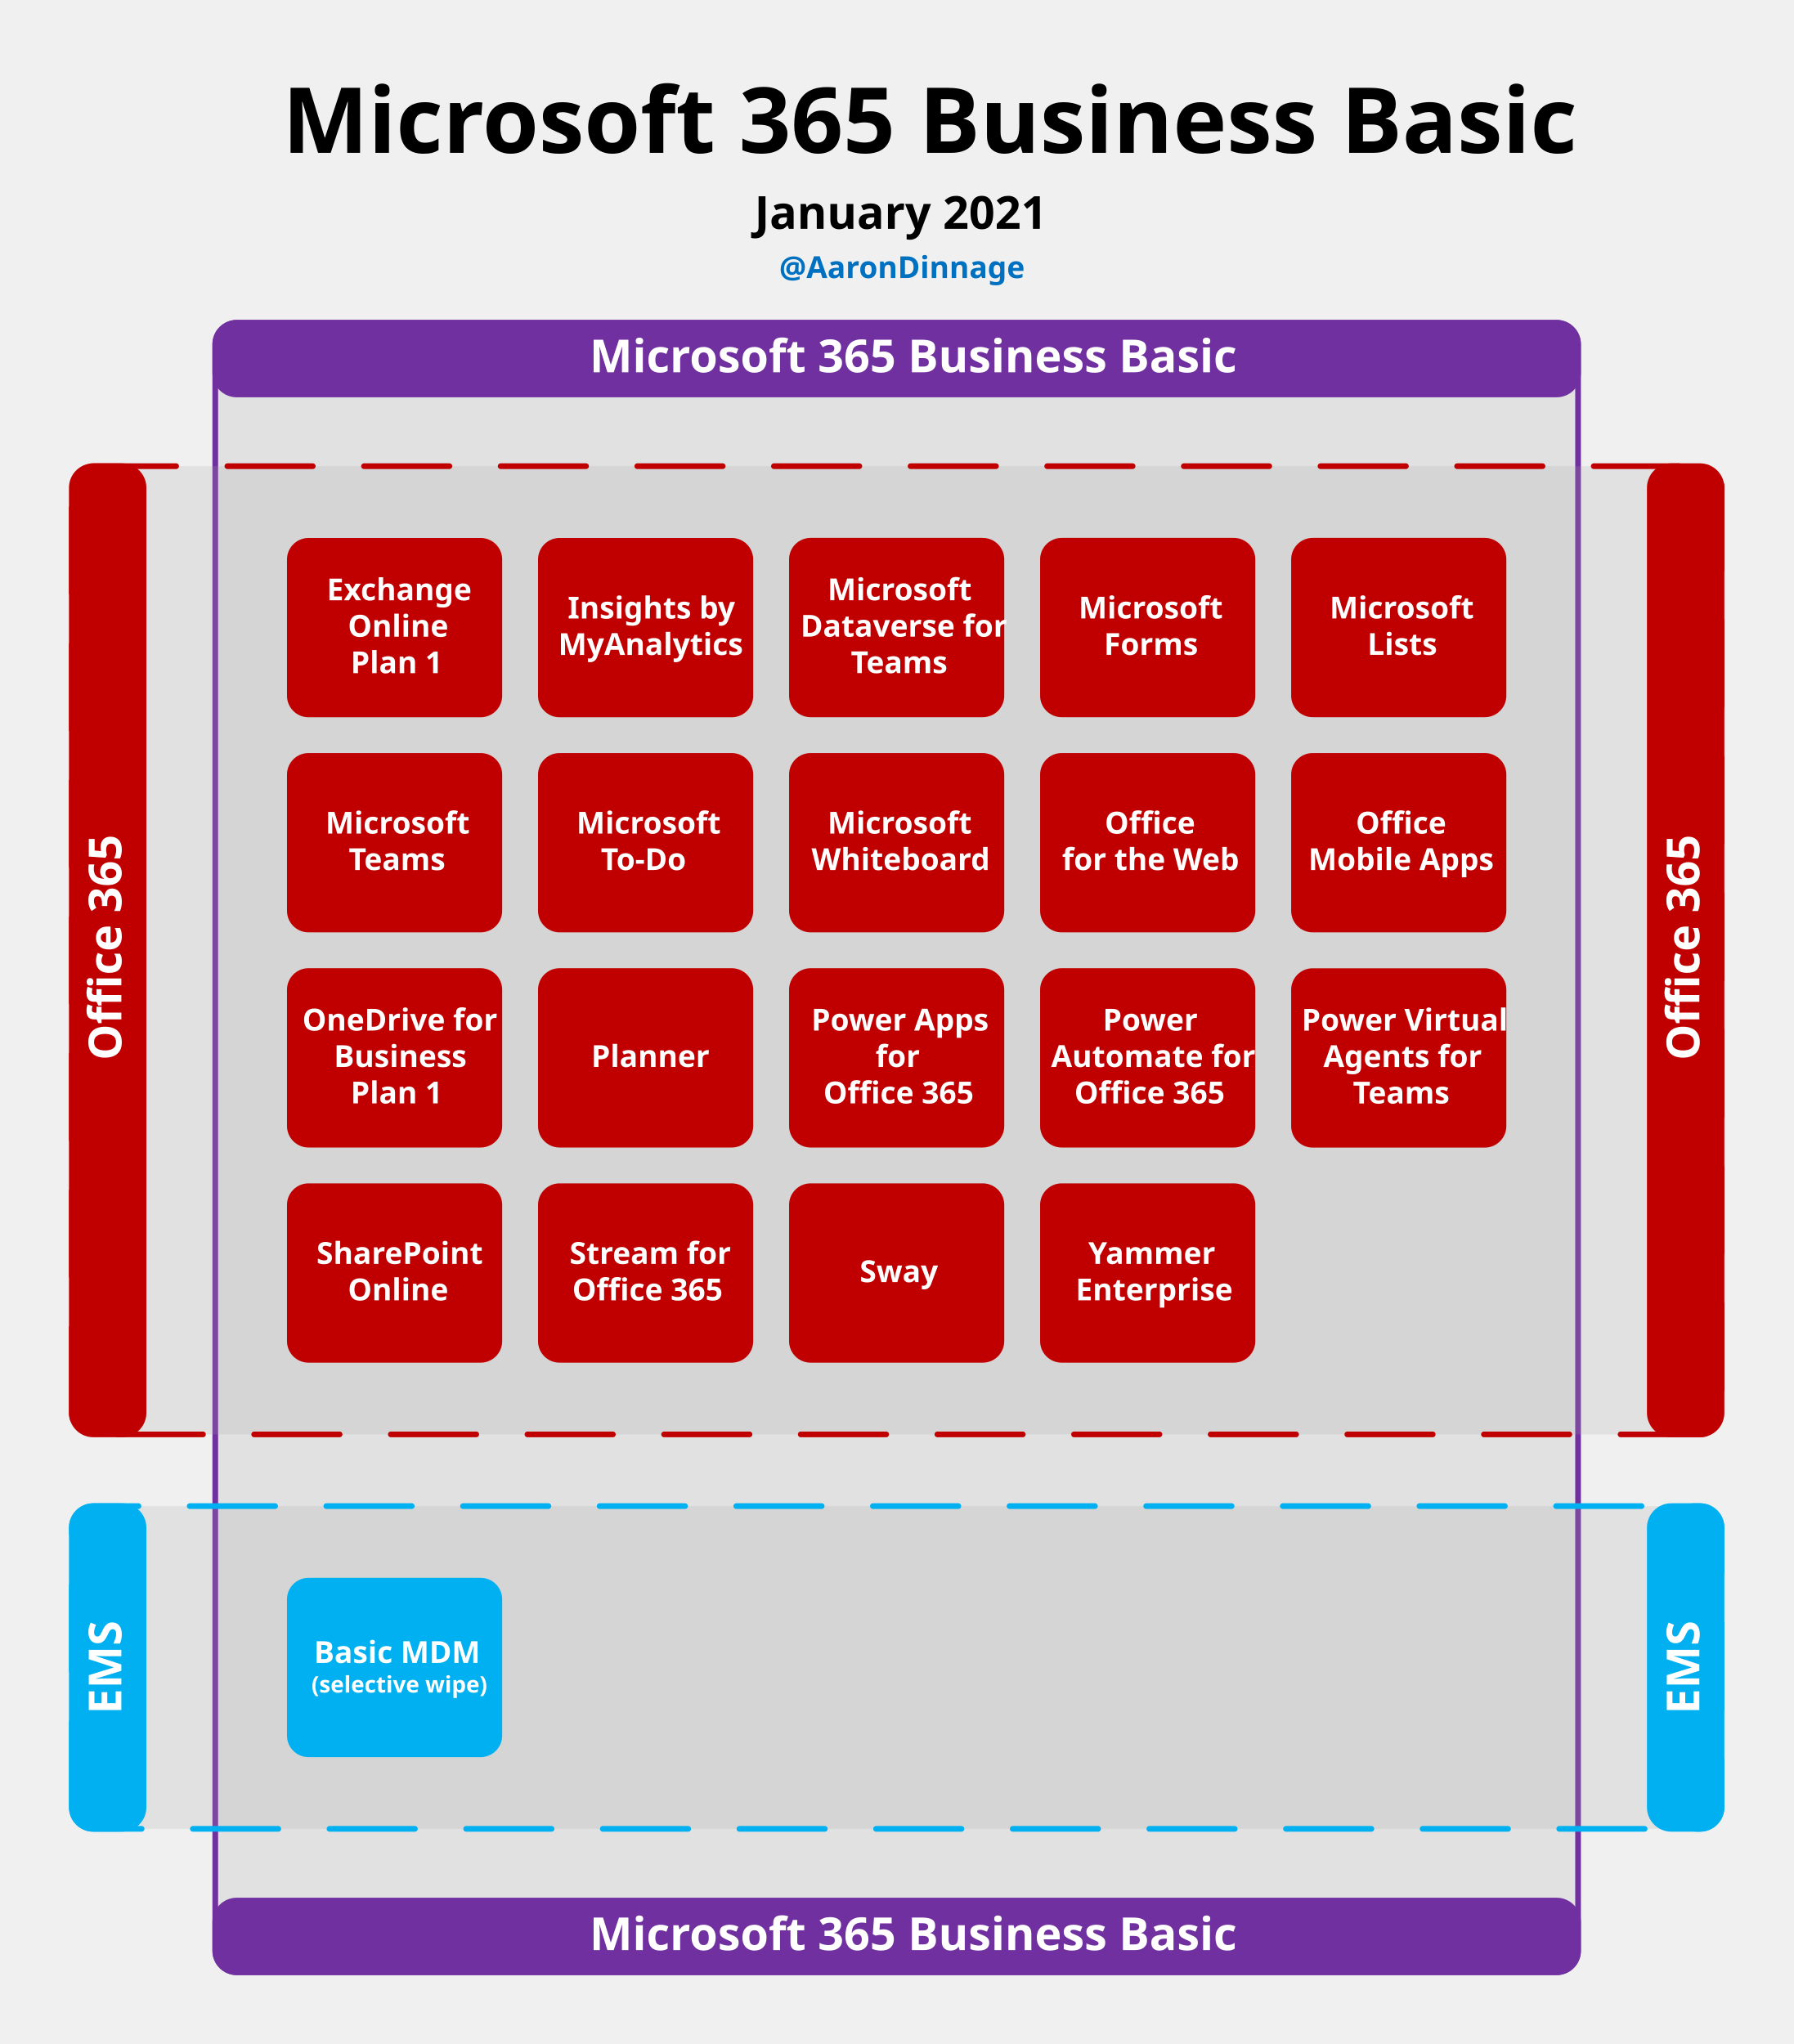
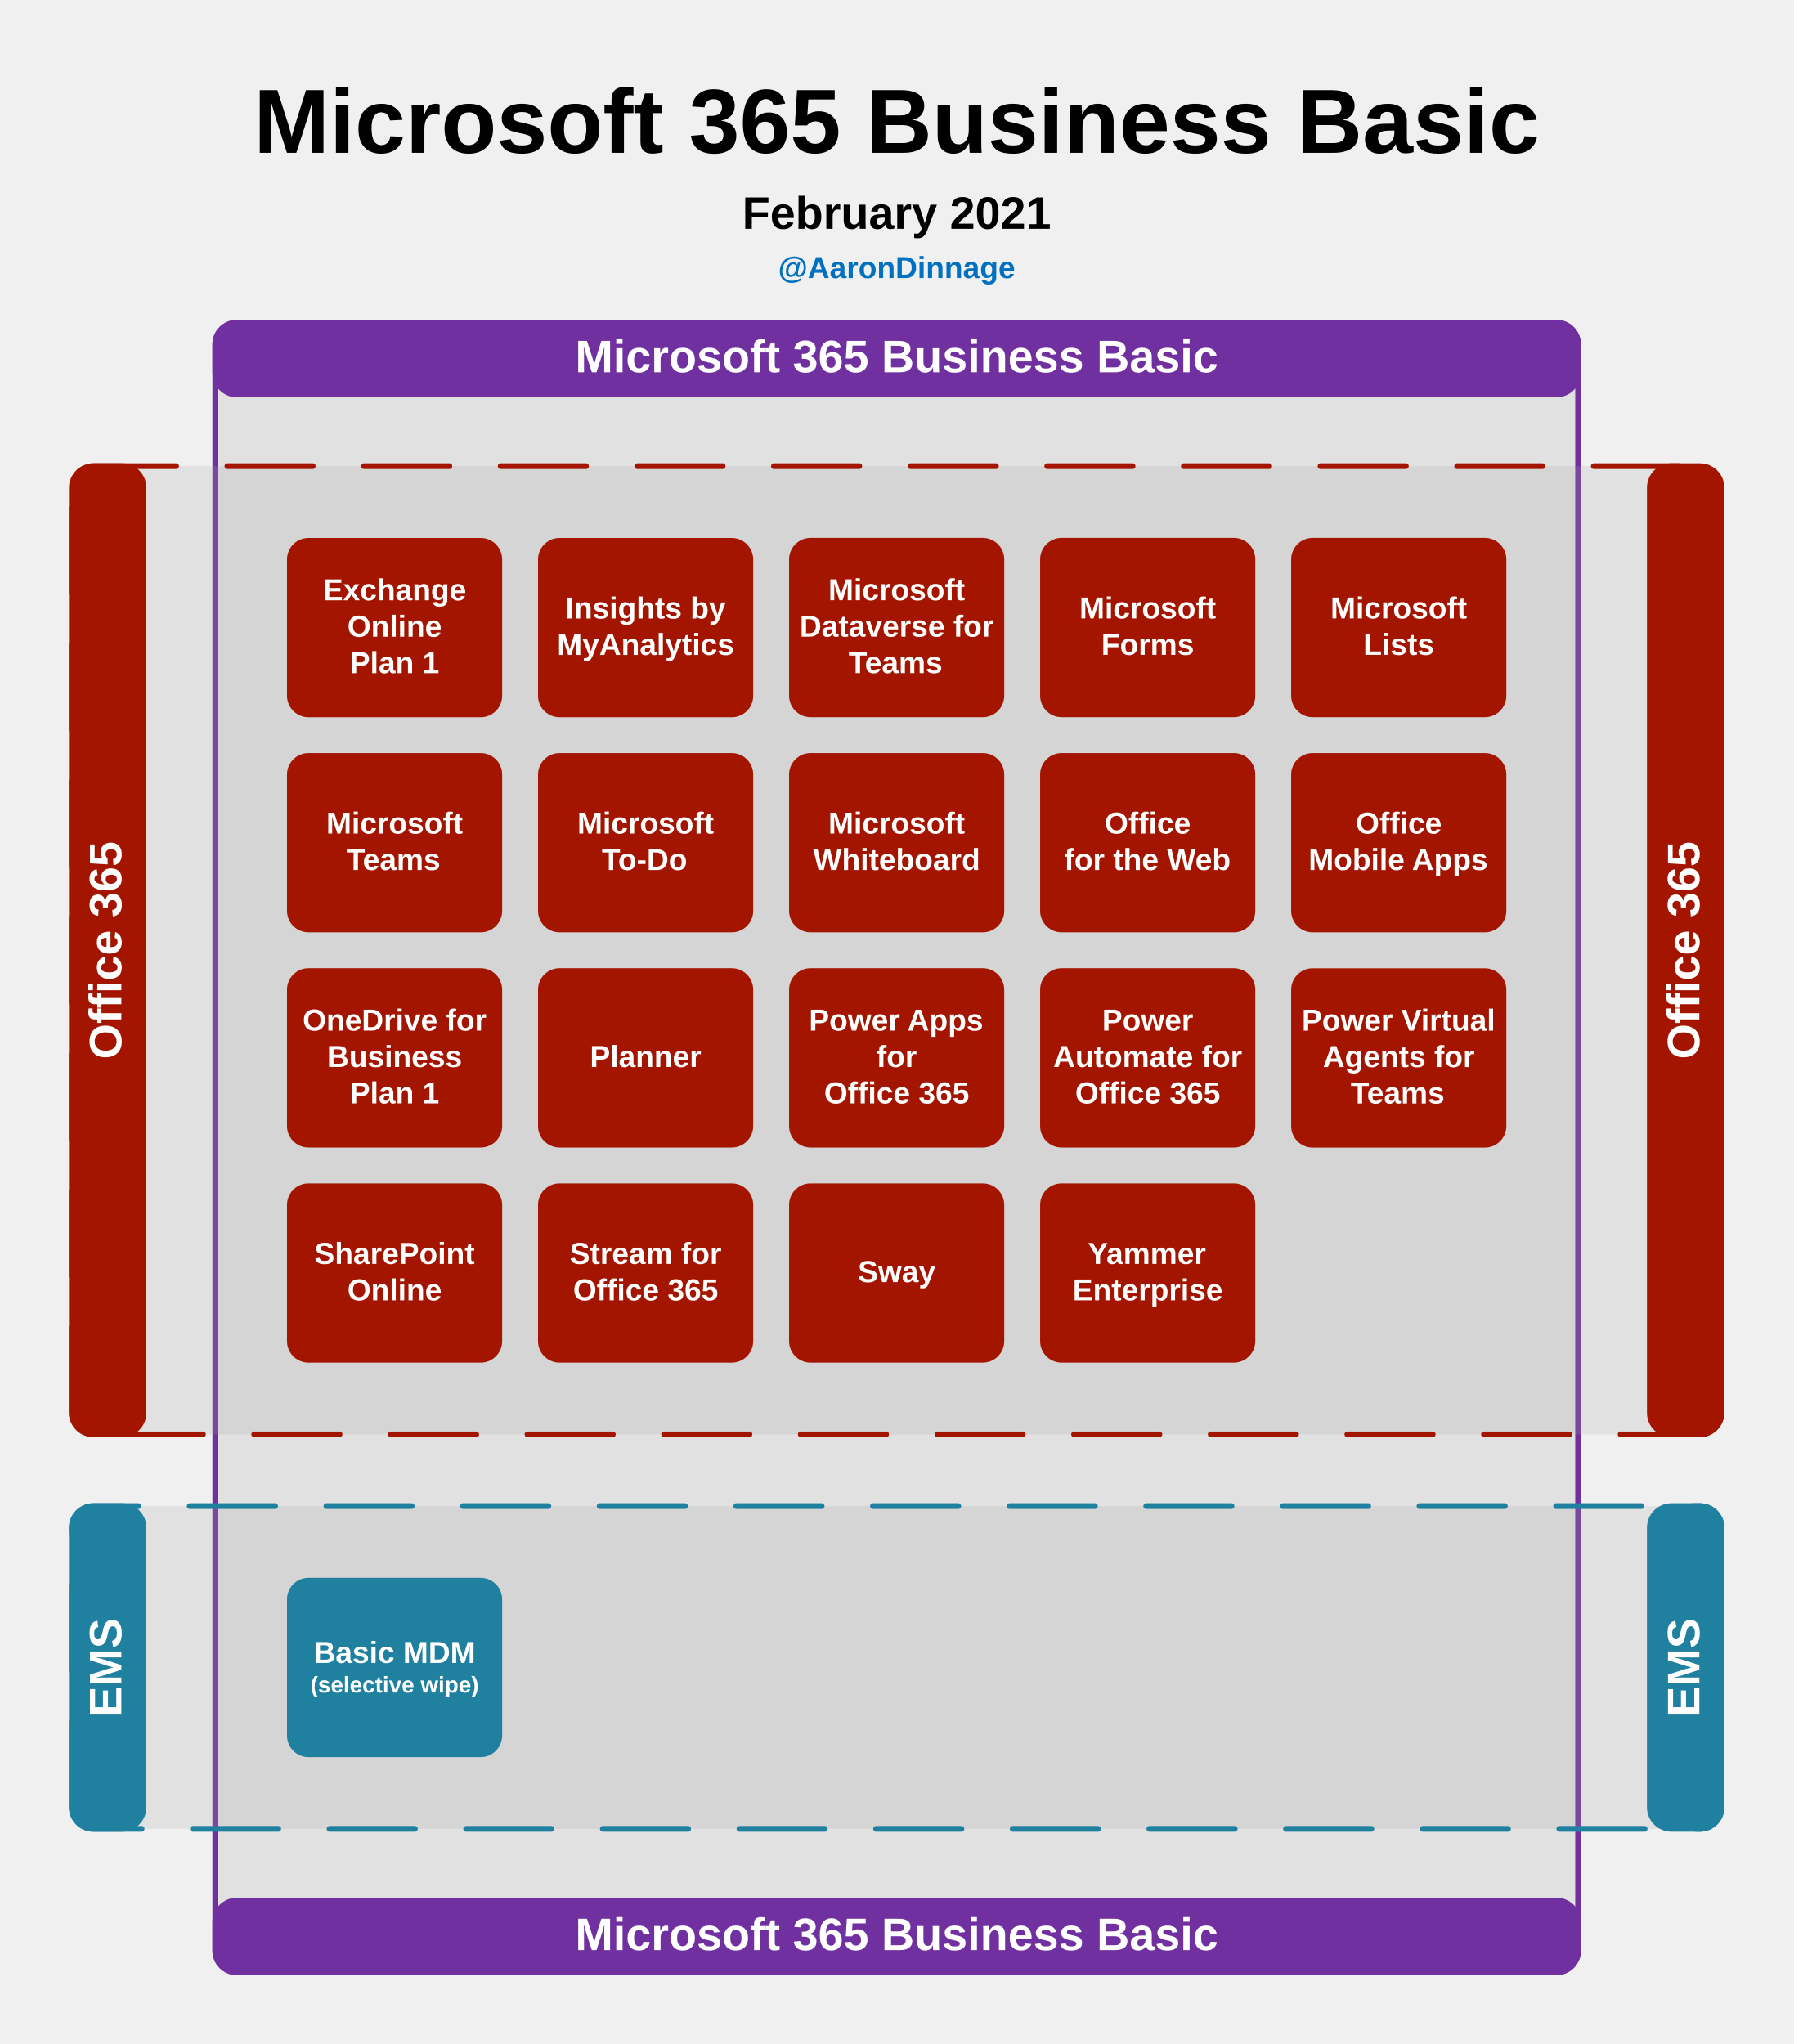
<svg xmlns="http://www.w3.org/2000/svg" xmlns:xlink="http://www.w3.org/1999/xlink" width="9.843in" height="11.22in" viewBox="0 0 708.661 807.874" xml:space="preserve" color-interpolation-filters="sRGB" class="st17">
  <style type="text/css">
	
		.st1 {fill:#a5a5a5;fill-opacity:0.2;stroke:#7030a0;stroke-linecap:round;stroke-linejoin:round;stroke-width:2.25}
- 		.st2 {fill:#a5a5a5;fill-opacity:0.2;stroke:#c00000;stroke-dasharray:33.75,20.25;stroke-linecap:round;stroke-linejoin:round;stroke-width:2.25}
- 		.st3 {fill:#a5a5a5;fill-opacity:0.2;stroke:#00b0f0;stroke-dasharray:33.75,20.25;stroke-linecap:round;stroke-linejoin:round;stroke-width:2.25}
- 		.st4 {fill:#00b0f0;stroke:#00b0f0;stroke-linecap:round;stroke-linejoin:round;stroke-width:2.25}
- 		.st5 {fill:#ffffff;font-family:Segoe UI;font-size:1.5em;font-weight:bold}
- 		.st6 {fill:#c00000;stroke:#c00000;stroke-linecap:round;stroke-linejoin:round;stroke-width:2.25}
- 		.st7 {fill:#00b0f0;stroke:none;stroke-linecap:round;stroke-linejoin:round;stroke-width:0.5}
- 		.st8 {fill:#ffffff;font-family:Segoe UI;font-size:1em;font-weight:bold}
+ 		.st2 {fill:#a5a5a5;fill-opacity:0.2;stroke:#a41500;stroke-dasharray:33.75,20.25;stroke-linecap:round;stroke-linejoin:round;stroke-width:2.25}
+ 		.st3 {fill:#a5a5a5;fill-opacity:0.2;stroke:#2080a0;stroke-dasharray:33.75,20.25;stroke-linecap:round;stroke-linejoin:round;stroke-width:2.25}
+ 		.st4 {fill:#2080a0;stroke:#2080a0;stroke-linecap:round;stroke-linejoin:round;stroke-width:2.25}
+ 		.st5 {fill:#ffffff;font-family:Arial;font-size:1.5em;font-weight:bold}
+ 		.st6 {fill:#a41500;stroke:#a41500;stroke-linecap:round;stroke-linejoin:round;stroke-width:2.25}
+ 		.st7 {fill:#2080a0;stroke:none;stroke-linecap:round;stroke-linejoin:round;stroke-width:0.24}
+ 		.st8 {fill:#ffffff;font-family:Arial;font-size:1em;font-weight:bold}
		.st9 {font-size:0.75em}
		.st10 {fill:#7030a0;stroke:#7030a0;stroke-linecap:round;stroke-linejoin:round;stroke-width:2.25}
		.st11 {fill:none;stroke:none;stroke-linecap:round;stroke-linejoin:round;stroke-width:0.75}
- 		.st12 {fill:#000000;font-family:Segoe UI;font-size:3em;font-weight:bold}
- 		.st13 {fill:#000000;font-family:Segoe UI;font-size:1.5em;font-weight:bold}
- 		.st14 {fill:#0070c0;font-family:Segoe UI;font-size:1em;font-weight:bold}
- 		.st15 {fill:#c00000;stroke:none;stroke-linecap:round;stroke-linejoin:round;stroke-width:0.5}
+ 		.st12 {fill:#000000;font-family:Arial;font-size:3em;font-weight:bold}
+ 		.st13 {fill:#000000;font-family:Arial;font-size:1.5em;font-weight:bold}
+ 		.st14 {fill:#0070c0;font-family:Arial;font-size:1em;font-weight:bold}
+ 		.st15 {fill:#a41500;stroke:none;stroke-linecap:round;stroke-linejoin:round;stroke-width:0.24}
		.st16 {font-size:1em}
		.st17 {fill:none;fill-rule:evenodd;font-size:12px;overflow:visible;stroke-linecap:square;stroke-miterlimit:3}
	
	</style>
  <g>
    <g id="shape1000-1" transform="translate(85.0394,-28.3465)">
      <rect x="0" y="155.906" width="538.583" height="651.969" rx="8.504" ry="8.504" class="st1" />
    </g>
    <g id="shape1001-3" transform="translate(-127.559,566.929) rotate(-90)">
      <rect x="0" y="155.906" width="382.677" height="651.969" rx="8.504" ry="8.504" class="st2" />
    </g>
    <g id="shape1002-5" transform="translate(-127.559,722.835) rotate(-90)">
      <rect x="0" y="155.906" width="127.559" height="651.969" rx="8.504" ry="8.504" class="st3" />
    </g>
    <a xlink:href="https://www.microsoft.com/cloud-platform/enterprise-mobility-security" xlink:show="new" target="_blank" xlink:title="Enterprise Mobility + Security">
      <g id="shape1004-7" transform="translate(-751.181,722.835) rotate(-90)">
        <rect x="0" y="779.528" width="127.559" height="28.346" rx="8.504" ry="8.504" class="st4" />
-         <text x="45.33" y="799.1" class="st5">EMS</text>
+         <text x="44.28" y="799.1" class="st5">EMS</text>
      </g>
    </a>
    <a xlink:href="https://products.office.com/business/" xlink:show="new" target="_blank" xlink:title="Office 365 Business">
      <g id="shape1011-10" transform="translate(-127.559,566.929) rotate(-90)">
        <rect x="0" y="779.528" width="382.677" height="28.346" rx="8.504" ry="8.504" class="st6" />
-         <text x="147.85" y="799.1" class="st5">Office 365</text>
+         <text x="148.32" y="799.1" class="st5">Office 365</text>
      </g>
    </a>
    <a xlink:href="https://www.microsoft.com/cloud-platform/enterprise-mobility-security" xlink:show="new" target="_blank" xlink:title="Enterprise Mobility + Security">
      <g id="shape1034-13" transform="translate(-127.559,722.835) rotate(-90)">
        <rect x="0" y="779.528" width="127.559" height="28.346" rx="8.504" ry="8.504" class="st4" />
-         <text x="45.33" y="799.1" class="st5">EMS</text>
+         <text x="44.28" y="799.1" class="st5">EMS</text>
      </g>
    </a>
    <a xlink:href="https://products.office.com/business/" xlink:show="new" target="_blank" xlink:title="Office 365 Business">
      <g id="shape1051-16" transform="translate(-751.181,566.929) rotate(-90)">
        <rect x="0" y="779.528" width="382.677" height="28.346" rx="8.504" ry="8.504" class="st6" />
-         <text x="147.85" y="799.1" class="st5">Office 365</text>
+         <text x="148.32" y="799.1" class="st5">Office 365</text>
      </g>
    </a>
    <a xlink:href="https://www.microsoft.com/cloud-platform/microsoft-intune" xlink:show="new" target="_blank" xlink:title="Intune Device Management">
      <g id="shape1068-19" transform="translate(113.386,-113.386)">
        <rect x="0" y="737.008" width="85.039" height="70.866" rx="8.504" ry="8.504" class="st7" />
-         <text x="10.66" y="770.64" class="st8">Basic MDM <tspan x="9.67" dy="1.3em" class="st9">(selective wipe)</tspan>
+         <text x="10.51" y="770.64" class="st8">Basic MDM <tspan x="9.26" dy="1.3em" class="st9">(selective wipe)</tspan>
        </text>
      </g>
    </a>
    <a xlink:href="https://www.microsoft.com/microsoft-365/business/microsoft-365-business-basic" xlink:show="new" target="_blank" xlink:title="Microsoft 365 Business Basic">
      <g id="shape1107-23" transform="translate(85.0394,-28.3465)">
        <rect x="0" y="779.528" width="538.583" height="28.346" rx="8.504" ry="8.504" class="st10" />
-         <text x="147.91" y="799.1" class="st5">Microsoft 365 Business Basic</text>
+         <text x="142.24" y="799.1" class="st5">Microsoft 365 Business Basic</text>
      </g>
    </a>
    <a xlink:href="https://www.microsoft.com/microsoft-365/business/microsoft-365-business-basic" xlink:show="new" target="_blank" xlink:title="Microsoft 365 Business Basic">
      <g id="shape1108-26" transform="translate(85.0394,-651.969)">
        <rect x="0" y="779.528" width="538.583" height="28.346" rx="8.504" ry="8.504" class="st10" />
-         <text x="147.91" y="799.1" class="st5">Microsoft 365 Business Basic</text>
-       </g>
-     </a>
-     <a xlink:href="https://aarondinnage.github.io/Licensing/" xlink:title="GitHub Link">
+         <text x="142.24" y="799.1" class="st5">Microsoft 365 Business Basic</text>
+       </g>
+     </a>
+     <a xlink:href="https://aarondinnage.github.io/Licensing/" xlink:show="new" target="_blank" xlink:title="GitHub Link">
      <g id="shape1110-29" transform="translate(28.3465,-737.008)">
        <rect x="0" y="765.354" width="651.968" height="42.52" class="st11" />
-         <text x="83.22" y="797.41" class="st12">Microsoft 365 Business Basic</text>
+         <text x="71.88" y="797.41" class="st12">Microsoft 365 Business Basic</text>
      </g>
    </a>
    <g id="shape1111-32" transform="translate(28.3465,-708.661)">
      <rect x="0" y="779.528" width="651.968" height="28.346" class="st11" />
-       <text x="269.79" y="799.1" class="st13">January 2021</text>
+       <text x="264.95" y="799.1" class="st13">February 2021</text>
    </g>
    <a xlink:href="https://twitter.com/AaronDinnage" xlink:show="new" target="_blank" xlink:title="Twitter">
      <g id="shape1112-35" transform="translate(28.3465,-694.488)">
        <rect x="0" y="793.701" width="651.968" height="14.173" class="st11" />
-         <text x="279.55" y="804.39" class="st14">@AaronDinnage</text>
+         <text x="279.13" y="804.39" class="st14">@AaronDinnage</text>
      </g>
    </a>
    <a xlink:href="https://docs.microsoft.com/office365/servicedescriptions/exchange-online-service-description/exchange-online-service-description#feature-availability-across-exchange-online-standalone-plans" xlink:show="new" target="_blank" xlink:title="Exchange Online">
      <g id="shape1113-38" transform="translate(113.386,-524.381)">
        <rect x="0" y="737.008" width="85.039" height="70.866" rx="8.504" ry="8.504" class="st15" />
-         <text x="15.7" y="761.64" class="st8">Exchange <tspan x="24.05" dy="1.2em" class="st16">Online </tspan>
-           <tspan x="25.16" dy="1.2em" class="st16">Plan 1</tspan>
+         <text x="14.17" y="761.64" class="st8">Exchange <tspan x="23.85" dy="1.2em" class="st16">Online </tspan>
+           <tspan x="24.84" dy="1.2em" class="st16">Plan 1</tspan>
        </text>
      </g>
    </a>
    <a xlink:href="https://docs.microsoft.com/sharepoint/introduction" xlink:show="new" target="_blank" xlink:title="SharePoint Online">
      <g id="shape1114-43" transform="translate(113.386,-269.291)">
        <rect x="0" y="737.008" width="85.039" height="70.866" rx="8.504" ry="8.504" class="st15" />
-         <text x="11.66" y="768.84" class="st8">SharePoint <tspan x="24.05" dy="1.2em" class="st16">Online</tspan>
+         <text x="10.85" y="768.84" class="st8">SharePoint <tspan x="23.85" dy="1.2em" class="st16">Online</tspan>
        </text>
      </g>
    </a>
    <a xlink:href="https://products.office.com/onedrive-for-business/online-cloud-storage" xlink:show="new" target="_blank" xlink:title="OneDrive for Business">
      <g id="shape1115-47" transform="translate(113.386,-354.331)">
        <rect x="0" y="737.008" width="85.039" height="70.866" rx="8.504" ry="8.504" class="st15" />
-         <text x="6.07" y="761.64" class="st8">OneDrive for <tspan x="18.54" dy="1.2em" class="st16">Business </tspan>
-           <tspan x="25.16" dy="1.2em" class="st16">Plan 1</tspan>
+         <text x="6.18" y="761.64" class="st8">OneDrive for <tspan x="15.84" dy="1.2em" class="st16">Business </tspan>
+           <tspan x="24.84" dy="1.2em" class="st16">Plan 1</tspan>
        </text>
      </g>
    </a>
    <a xlink:href="https://products.office.com/yammer/yammer-overview" xlink:show="new" target="_blank" xlink:title="Yammer">
      <g id="shape1116-52" transform="translate(411.024,-269.291)">
        <rect x="0" y="737.008" width="85.039" height="70.866" rx="8.504" ry="8.504" class="st15" />
-         <text x="19.02" y="768.84" class="st8">Yammer <tspan x="14.03" dy="1.2em" class="st16">Enterprise</tspan>
+         <text x="18.84" y="768.84" class="st8">Yammer <tspan x="12.84" dy="1.2em" class="st16">Enterprise</tspan>
        </text>
      </g>
    </a>
    <a xlink:href="https://products.office.com/business/task-management-software" xlink:show="new" target="_blank" xlink:title="Planner">
      <g id="shape1117-56" transform="translate(212.598,-354.331)">
        <rect x="0" y="737.008" width="85.039" height="70.866" rx="8.504" ry="8.504" class="st15" />
-         <text x="21.01" y="776.04" class="st8">Planner</text>
+         <text x="20.51" y="776.04" class="st8">Planner</text>
      </g>
    </a>
    <a xlink:href="https://products.office.com/microsoft-teams/" xlink:show="new" target="_blank" xlink:title="Microsoft Teams">
      <g id="shape1118-59" transform="translate(113.386,-439.37)">
        <rect x="0" y="737.008" width="85.039" height="70.866" rx="8.504" ry="8.504" class="st15" />
-         <text x="15.19" y="768.84" class="st8">Microsoft <tspan x="24.39" dy="1.2em" class="st16">Teams</tspan>
+         <text x="15.52" y="768.84" class="st8">Microsoft <tspan x="23.51" dy="1.2em" class="st16">Teams</tspan>
        </text>
      </g>
    </a>
    <a xlink:href="https://docs.microsoft.com/stream/" xlink:show="new" target="_blank" xlink:title="Stream">
      <g id="shape1119-63" transform="translate(212.598,-269.291)">
        <rect x="0" y="737.008" width="85.039" height="70.866" rx="8.504" ry="8.504" class="st15" />
-         <text x="12.45" y="768.84" class="st8">Stream for <tspan x="13.53" dy="1.2em" class="st16">Office 365</tspan>
+         <text x="12.51" y="768.84" class="st8">Stream for <tspan x="13.84" dy="1.2em" class="st16">Office 365</tspan>
        </text>
      </g>
    </a>
    <a xlink:href="https://products.office.com/business/myanalytics-personal-analytics" xlink:show="new" target="_blank" xlink:title="MyAnalytics">
      <g id="shape1120-67" transform="translate(212.598,-524.381)">
        <rect x="0" y="737.008" width="85.039" height="70.866" rx="8.504" ry="8.504" class="st15" />
-         <text x="11.74" y="768.84" class="st8">Insights by <tspan x="7.98" dy="1.2em" class="st16">MyAnalytics</tspan>
+         <text x="10.85" y="768.84" class="st8">Insights by <tspan x="7.51" dy="1.2em" class="st16">MyAnalytics</tspan>
        </text>
      </g>
    </a>
    <a xlink:href="https://powerapps.microsoft.com/" xlink:show="new" target="_blank" xlink:title="Power Apps">
      <g id="shape1121-71" transform="translate(311.811,-354.331)">
        <rect x="0" y="737.008" width="85.039" height="70.866" rx="8.504" ry="8.504" class="st15" />
-         <text x="8.79" y="761.64" class="st8">Power Apps<tspan x="34.16" dy="1.2em" class="st16">for</tspan>
-           <tspan x="13.53" dy="1.2em" class="st16">Office 365</tspan>
+         <text x="7.85" y="761.64" class="st8">Power Apps<tspan x="34.52" dy="1.2em" class="st16">for</tspan>
+           <tspan x="13.84" dy="1.2em" class="st16">Office 365</tspan>
        </text>
      </g>
    </a>
    <a xlink:href="https://powerautomate.microsoft.com/" xlink:show="new" target="_blank" xlink:title="Power Automate">
      <g id="shape1122-76" transform="translate(411.024,-354.331)">
        <rect x="0" y="737.008" width="85.039" height="70.866" rx="8.504" ry="8.504" class="st15" />
-         <text x="24.75" y="761.64" class="st8">Power <tspan x="4.35" dy="1.2em" class="st16">Automate for</tspan>
-           <tspan x="13.53" dy="1.2em" class="st16">Office 365</tspan>
+         <text x="24.51" y="761.64" class="st8">Power <tspan x="5.19" dy="1.2em" class="st16">Automate for</tspan>
+           <tspan x="13.84" dy="1.2em" class="st16">Office 365</tspan>
        </text>
      </g>
    </a>
    <a xlink:href="https://support.office.com/sway" xlink:show="new" target="_blank" xlink:title="Sway">
      <g id="shape1123-81" transform="translate(311.811,-269.291)">
        <rect x="0" y="737.008" width="85.039" height="70.866" rx="8.504" ry="8.504" class="st15" />
-         <text x="27.91" y="776.04" class="st8">Sway</text>
+         <text x="27.18" y="776.04" class="st8">Sway</text>
      </g>
    </a>
    <a xlink:href="https://support.office.com/forms" xlink:show="new" target="_blank" xlink:title="Microsoft Forms">
      <g id="shape1124-84" transform="translate(411.024,-524.409)">
        <rect x="0" y="737.008" width="85.039" height="70.866" rx="8.504" ry="8.504" class="st15" />
-         <text x="15.19" y="768.84" class="st8">Microsoft <tspan x="25.21" dy="1.2em" class="st16">Forms</tspan>
+         <text x="15.52" y="768.84" class="st8">Microsoft <tspan x="24.18" dy="1.2em" class="st16">Forms</tspan>
        </text>
      </g>
    </a>
    <a xlink:href="https://docs.microsoft.com/powerapps/teams/overview-data-platform" xlink:show="new" target="_blank" xlink:title="Microsoft Dataverse for Teams">
      <g id="shape1125-88" transform="translate(311.811,-524.409)">
        <rect x="0" y="737.008" width="85.039" height="70.866" rx="8.504" ry="8.504" class="st15" />
-         <text x="15.19" y="761.64" class="st8">Microsoft <tspan x="4.52" dy="1.2em" class="st16">Dataverse for </tspan>
-           <tspan x="24.39" dy="1.2em" class="st16">Teams</tspan>
+         <text x="15.52" y="761.64" class="st8">Microsoft <tspan x="4.17" dy="1.2em" class="st16">Dataverse for </tspan>
+           <tspan x="23.51" dy="1.2em" class="st16">Teams</tspan>
        </text>
      </g>
    </a>
    <a xlink:href="https://products.office.com/mobile/office" xlink:show="new" target="_blank" xlink:title="Office Mobile">
      <g id="shape1126-93" transform="translate(510.236,-439.37)">
        <rect x="0" y="737.008" width="85.039" height="70.866" rx="8.504" ry="8.504" class="st15" />
-         <text x="25.54" y="768.84" class="st8">Office<tspan x="6.78" dy="1.2em" class="st16">Mobile Apps</tspan>
+         <text x="25.52" y="768.84" class="st8">Office<tspan x="6.85" dy="1.2em" class="st16">Mobile Apps</tspan>
        </text>
      </g>
    </a>
    <a xlink:href="https://support.office.com/article/5622C7C9-721D-4B3D-8CB9-A7276C2470E5" xlink:show="new" target="_blank" xlink:title="Office Online">
      <g id="shape1127-97" transform="translate(411.024,-439.37)">
        <rect x="0" y="737.008" width="85.039" height="70.866" rx="8.504" ry="8.504" class="st15" />
-         <text x="25.54" y="768.84" class="st8">Office<tspan x="8.66" dy="1.2em" class="st16">for the Web</tspan>
+         <text x="25.52" y="768.84" class="st8">Office<tspan x="9.52" dy="1.2em" class="st16">for the Web</tspan>
        </text>
      </g>
    </a>
    <a xlink:href="https://techcommunity.microsoft.com/t5/microsoft-365-blog/microsoft-lists-begins-general-availability-roll-out-to/ba-p/1524768" xlink:show="new" target="_blank" xlink:title="Microsoft Lists">
      <g id="shape1128-101" transform="translate(510.236,-524.409)">
        <rect x="0" y="737.008" width="85.039" height="70.866" rx="8.504" ry="8.504" class="st15" />
-         <text x="15.19" y="768.84" class="st8">Microsoft <tspan x="30.13" dy="1.2em" class="st16">Lists</tspan>
+         <text x="15.52" y="768.84" class="st8">Microsoft <tspan x="28.52" dy="1.2em" class="st16">Lists</tspan>
        </text>
      </g>
    </a>
    <a xlink:href="https://support.microsoft.com/office/d236aef8-fcdf-4b5e-b5d7-7f157461e920" xlink:show="new" target="_blank" xlink:title="Microsoft Whiteboard">
      <g id="shape1129-105" transform="translate(311.811,-439.37)">
        <rect x="0" y="737.008" width="85.039" height="70.866" rx="8.504" ry="8.504" class="st15" />
-         <text x="15.19" y="768.84" class="st8">Microsoft <tspan x="8.87" dy="1.2em" class="st16">Whiteboard</tspan>
+         <text x="15.52" y="768.84" class="st8">Microsoft <tspan x="9.52" dy="1.2em" class="st16">Whiteboard</tspan>
        </text>
      </g>
    </a>
    <a xlink:href="https://support.microsoft.com/office/490c1a8c-2333-4952-8125-841afadb9620" xlink:show="new" target="_blank" xlink:title="Microsoft To-Do">
      <g id="shape1130-109" transform="translate(212.598,-439.37)">
        <rect x="0" y="737.008" width="85.039" height="70.866" rx="8.504" ry="8.504" class="st15" />
-         <text x="15.19" y="768.84" class="st8">Microsoft <tspan x="24.82" dy="1.2em" class="st16">To</tspan>-Do</text>
+         <text x="15.52" y="768.84" class="st8">Microsoft <tspan x="25.19" dy="1.2em" class="st16">To</tspan>-Do</text>
      </g>
    </a>
    <a xlink:href="https://docs.microsoft.com/power-virtual-agents/teams/fundamentals-what-is-power-virtual-agents-teams" xlink:show="new" target="_blank" xlink:title="Power Virtual Agents for Teams">
      <g id="shape1131-113" transform="translate(510.236,-354.302)">
        <rect x="0" y="737.008" width="85.039" height="70.866" rx="8.504" ry="8.504" class="st15" />
-         <text x="4.1" y="761.64" class="st8">Power Virtual <tspan x="12.72" dy="1.2em" class="st16">Agents for </tspan>
-           <tspan x="24.39" dy="1.2em" class="st16">Teams</tspan>
+         <text x="4.18" y="761.64" class="st8">Power Virtual <tspan x="12.52" dy="1.2em" class="st16">Agents for </tspan>
+           <tspan x="23.51" dy="1.2em" class="st16">Teams</tspan>
        </text>
      </g>
    </a>
  </g>
</svg>
